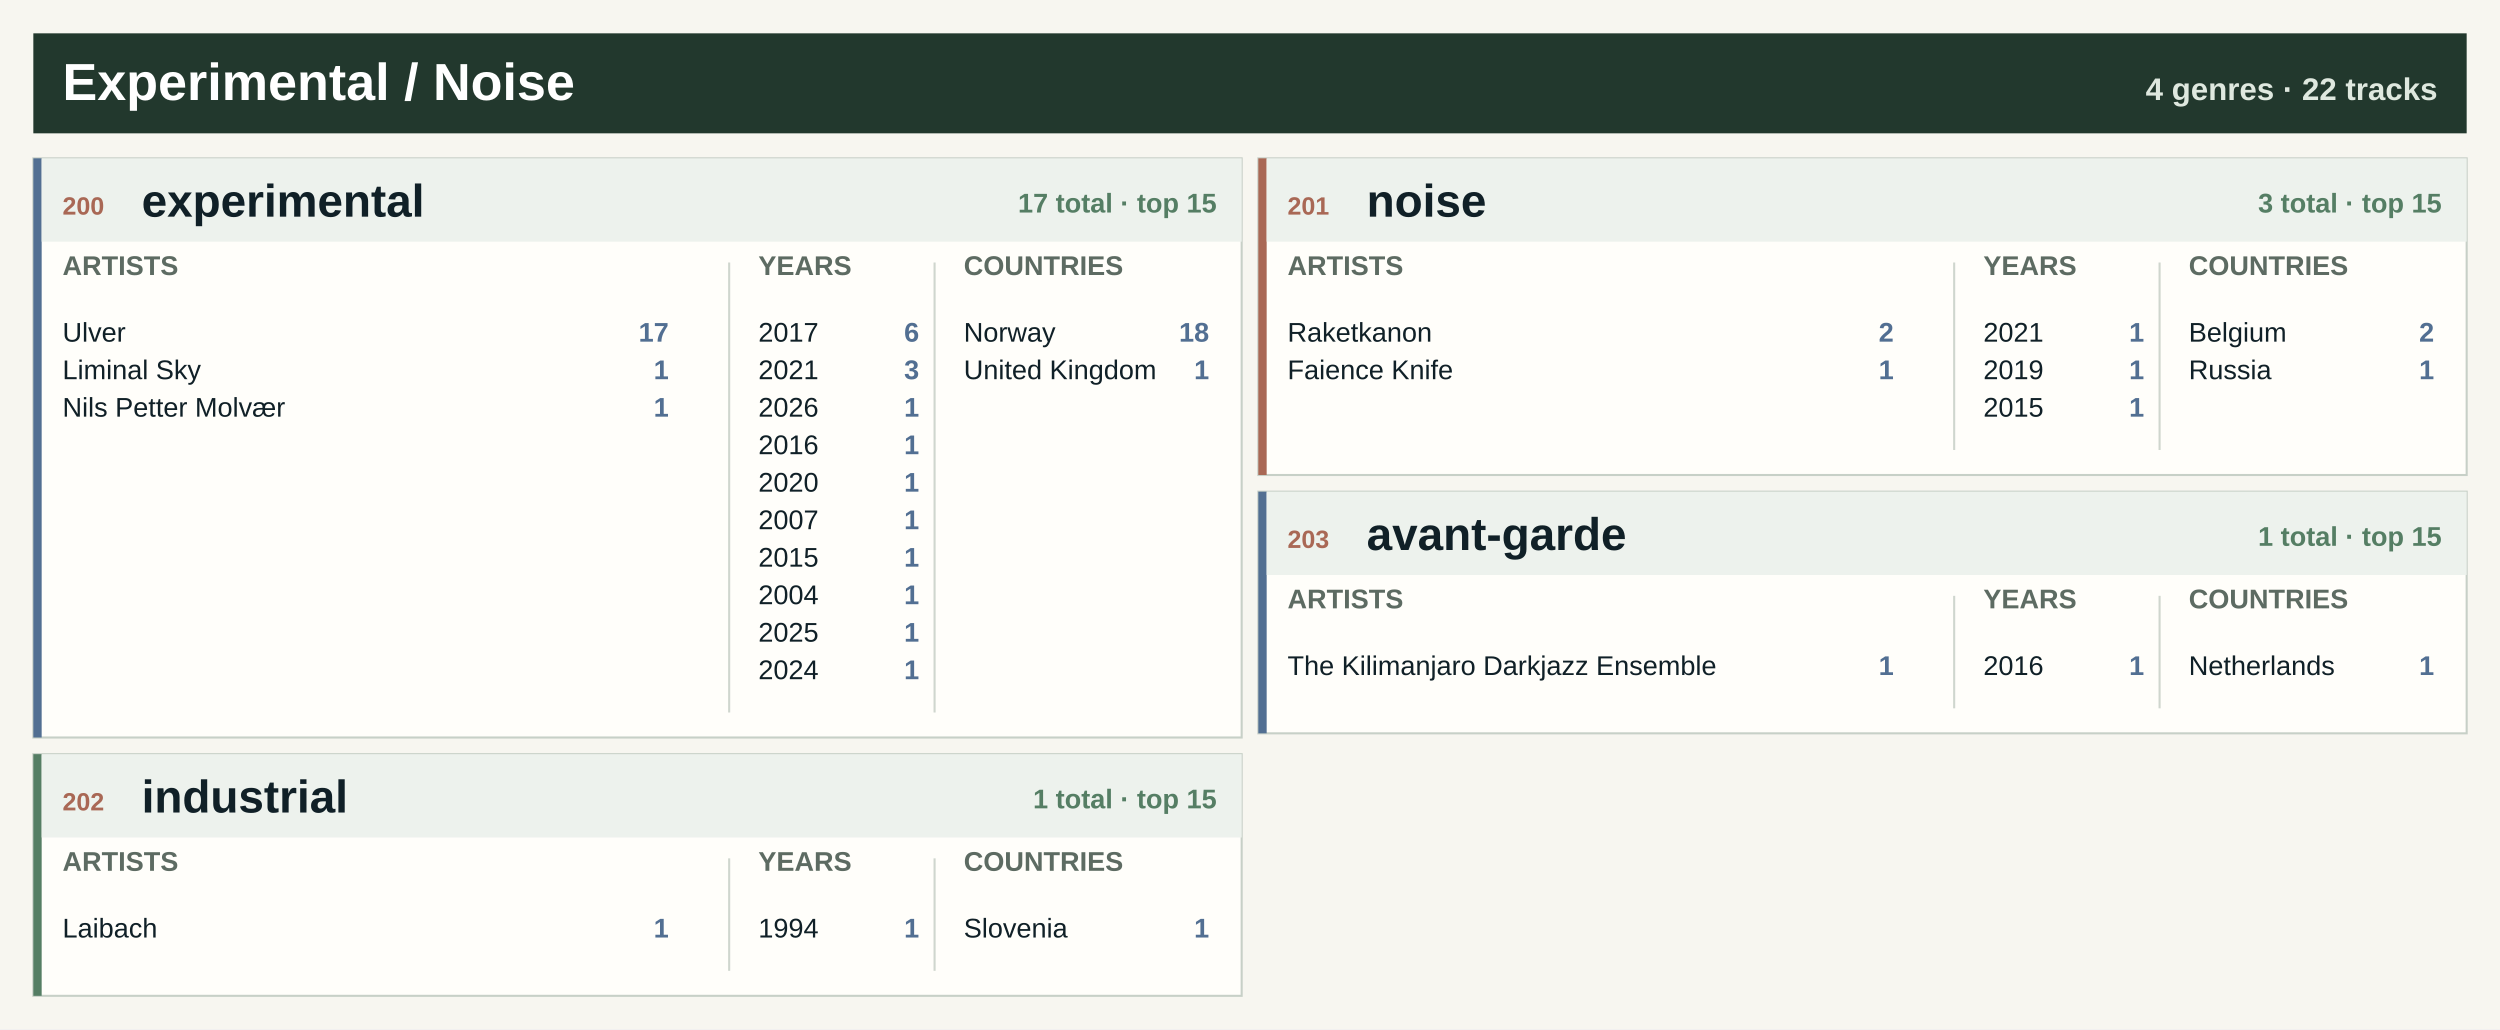
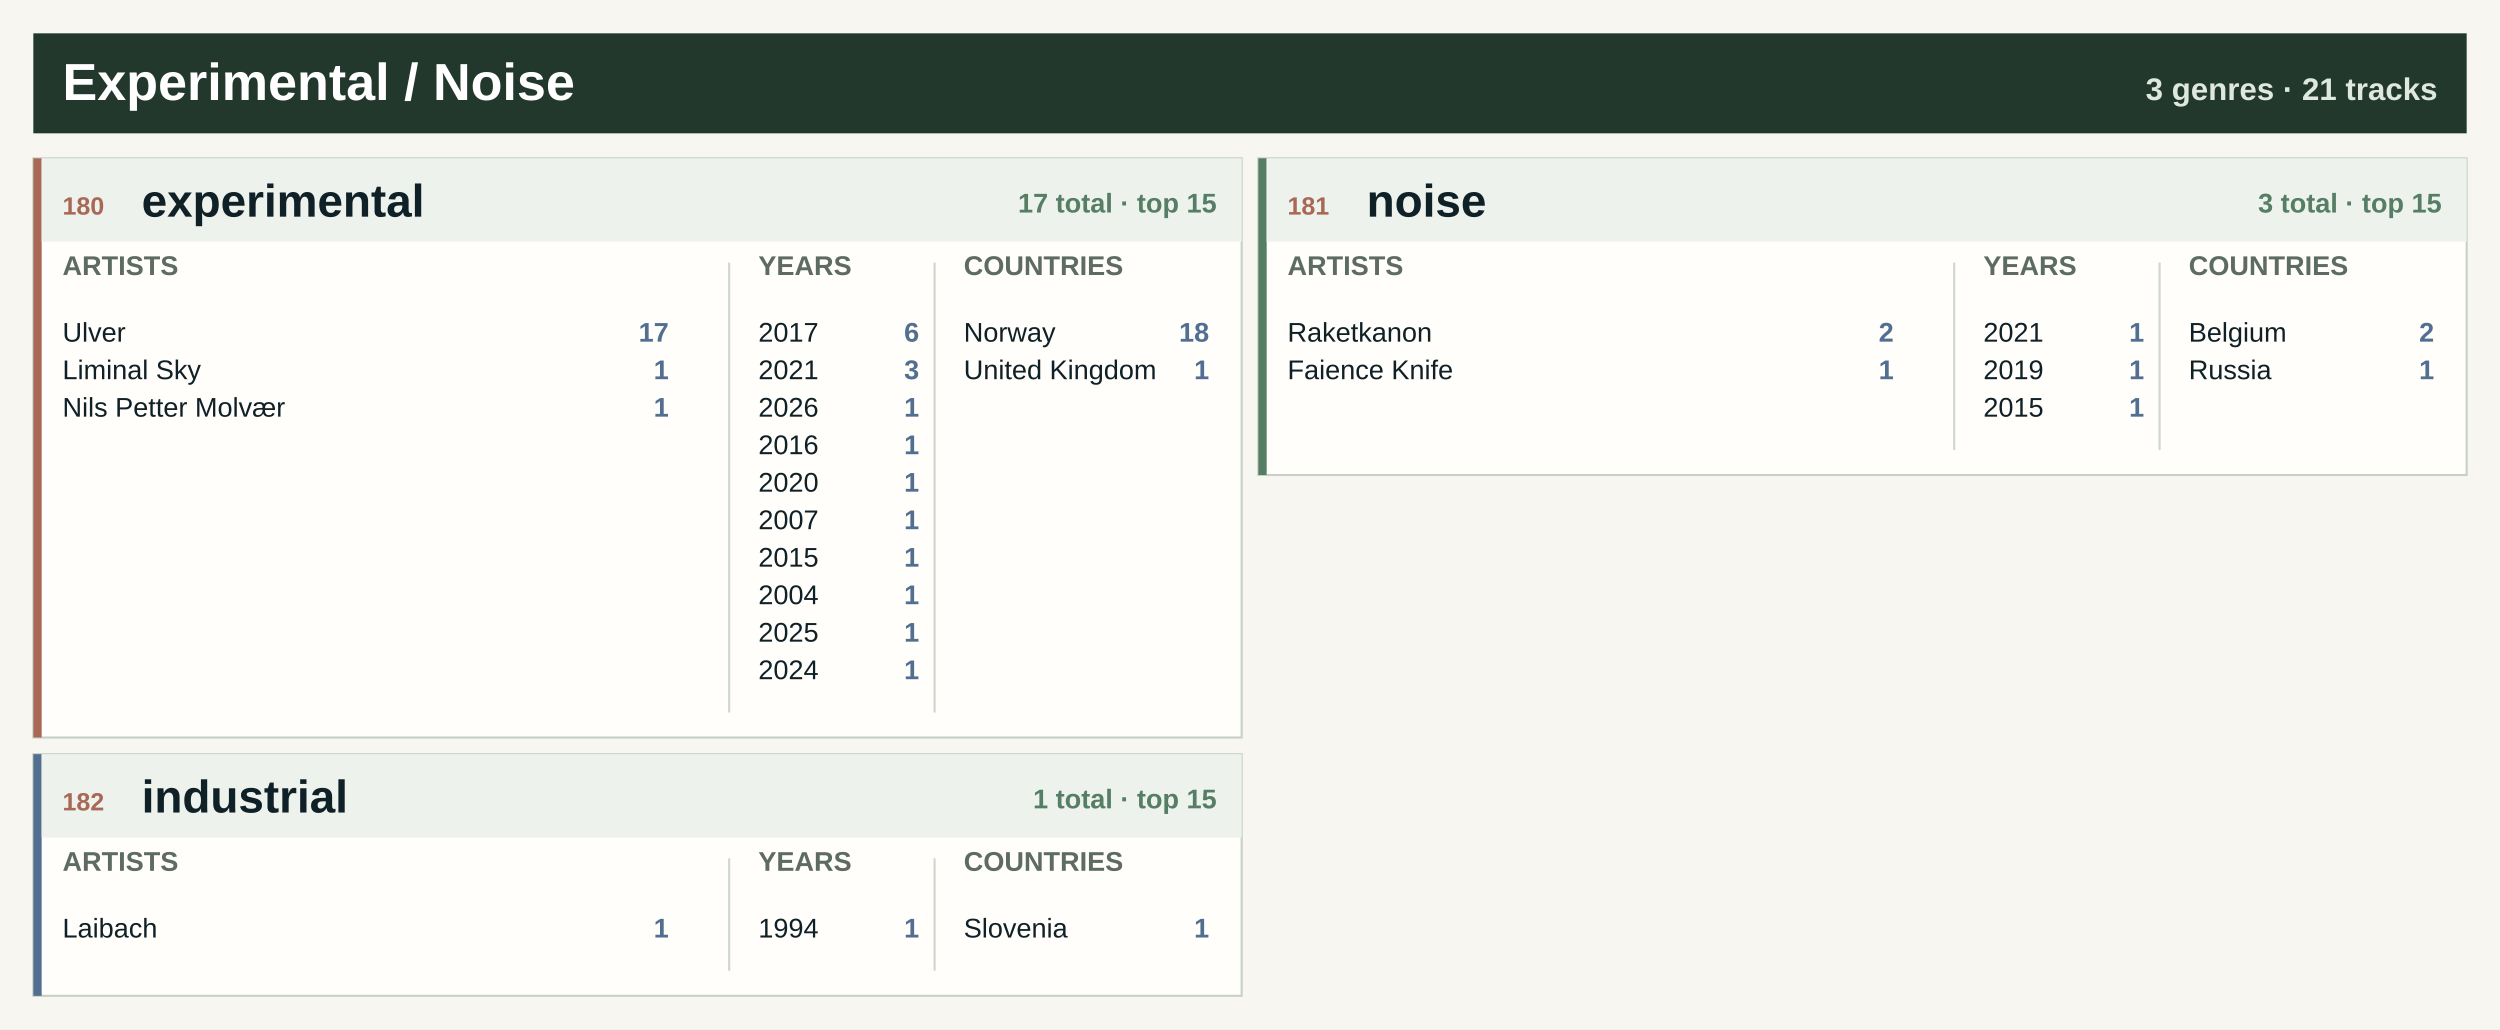
- <svg xmlns="http://www.w3.org/2000/svg" width="1200" height="494.0" viewBox="0 0 1200 494.0" role="img" aria-label="Experimental / Noise genre atlas">
-   <rect width="1200" height="494.0" fill="#f7f6f0" />
+ <svg xmlns="http://www.w3.org/2000/svg" width="1200" height="494" viewBox="0 0 1200 494" role="img" aria-label="Experimental / Noise genre atlas">
+   <rect width="1200" height="494" fill="#f7f6f0" />
  <rect x="16" y="16" width="1168" height="48" fill="#22382d" />
  <text x="30.0" y="48.0" font-family="Segoe UI, Arial, sans-serif" font-size="25" font-weight="800" fill="#ffffff" text-anchor="start">Experimental / Noise</text>
-   <text x="1170.0" y="48.0" font-family="Segoe UI, Arial, sans-serif" font-size="15" font-weight="800" fill="#dfe8df" text-anchor="end">4 genres · 22 tracks</text>
+   <text x="1170.0" y="48.0" font-family="Segoe UI, Arial, sans-serif" font-size="15" font-weight="800" fill="#dfe8df" text-anchor="end">3 genres · 21 tracks</text>
  <rect x="16.0" y="76.0" width="580.0" height="278" fill="#fffefa" stroke="#c7d0c7" />
-   <rect x="16.0" y="76.0" width="4" height="278" fill="#526f92" />
+   <rect x="16.0" y="76.0" width="4" height="278" fill="#a96855" />
  <rect x="20.0" y="76.0" width="576.0" height="40" fill="#edf2ed" />
-   <text x="30.0" y="103.0" font-family="Segoe UI, Arial, sans-serif" font-size="12" font-weight="800" fill="#a96855" text-anchor="start">200</text>
+   <text x="30.0" y="103.0" font-family="Segoe UI, Arial, sans-serif" font-size="12" font-weight="800" fill="#a96855" text-anchor="start">180</text>
  <text x="68.0" y="104.0" font-family="Segoe UI, Arial, sans-serif" font-size="22" font-weight="800" fill="#102027" text-anchor="start">experimental</text>
  <text x="584.0" y="102.0" font-family="Segoe UI, Arial, sans-serif" font-size="13" font-weight="800" fill="#557e64" text-anchor="end">17 total · top 15</text>
  <text x="30.0" y="132.0" font-family="Segoe UI, Arial, sans-serif" font-size="13" font-weight="800" fill="#5d6b62" text-anchor="start">ARTISTS</text>
  <text x="364.0" y="132.0" font-family="Segoe UI, Arial, sans-serif" font-size="13" font-weight="800" fill="#5d6b62" text-anchor="start">YEARS</text>
  <text x="462.6" y="132.0" font-family="Segoe UI, Arial, sans-serif" font-size="13" font-weight="800" fill="#5d6b62" text-anchor="start">COUNTRIES</text>
-   <line x1="350.0" y1="126.0" x2="350.0" y2="342.0" stroke="#cfd6ce" />
-   <line x1="448.6" y1="126.0" x2="448.6" y2="342.0" stroke="#cfd6ce" />
+   <line x1="350.0" y1="126" x2="350.0" y2="342" stroke="#cfd6ce" />
+   <line x1="448.6" y1="126" x2="448.6" y2="342" stroke="#cfd6ce" />
  <text x="30.0" y="164.0" font-family="Segoe UI, Arial, sans-serif" font-size="13" font-weight="400" fill="#102027" text-anchor="start">Ulver</text>
  <text x="321.0" y="164.0" font-family="Segoe UI, Arial, sans-serif" font-size="13" font-weight="800" fill="#526f92" text-anchor="end">17</text>
  <text x="30.0" y="182.0" font-family="Segoe UI, Arial, sans-serif" font-size="13" font-weight="400" fill="#102027" text-anchor="start">Liminal Sky</text>
  <text x="321.0" y="182.0" font-family="Segoe UI, Arial, sans-serif" font-size="13" font-weight="800" fill="#526f92" text-anchor="end">1</text>
  <text x="30.0" y="200.0" font-family="Segoe UI, Arial, sans-serif" font-size="13" font-weight="400" fill="#102027" text-anchor="start">Nils Petter Molvær</text>
  <text x="321.0" y="200.0" font-family="Segoe UI, Arial, sans-serif" font-size="13" font-weight="800" fill="#526f92" text-anchor="end">1</text>
  <text x="364.0" y="164.0" font-family="Segoe UI, Arial, sans-serif" font-size="13" font-weight="400" fill="#102027" text-anchor="start">2017</text>
  <text x="441.2" y="164.0" font-family="Segoe UI, Arial, sans-serif" font-size="13" font-weight="800" fill="#526f92" text-anchor="end">6</text>
  <text x="364.0" y="182.0" font-family="Segoe UI, Arial, sans-serif" font-size="13" font-weight="400" fill="#102027" text-anchor="start">2021</text>
  <text x="441.2" y="182.0" font-family="Segoe UI, Arial, sans-serif" font-size="13" font-weight="800" fill="#526f92" text-anchor="end">3</text>
  <text x="364.0" y="200.0" font-family="Segoe UI, Arial, sans-serif" font-size="13" font-weight="400" fill="#102027" text-anchor="start">2026</text>
  <text x="441.2" y="200.0" font-family="Segoe UI, Arial, sans-serif" font-size="13" font-weight="800" fill="#526f92" text-anchor="end">1</text>
  <text x="364.0" y="218.0" font-family="Segoe UI, Arial, sans-serif" font-size="13" font-weight="400" fill="#102027" text-anchor="start">2016</text>
  <text x="441.2" y="218.0" font-family="Segoe UI, Arial, sans-serif" font-size="13" font-weight="800" fill="#526f92" text-anchor="end">1</text>
  <text x="364.0" y="236.0" font-family="Segoe UI, Arial, sans-serif" font-size="13" font-weight="400" fill="#102027" text-anchor="start">2020</text>
  <text x="441.2" y="236.0" font-family="Segoe UI, Arial, sans-serif" font-size="13" font-weight="800" fill="#526f92" text-anchor="end">1</text>
  <text x="364.0" y="254.0" font-family="Segoe UI, Arial, sans-serif" font-size="13" font-weight="400" fill="#102027" text-anchor="start">2007</text>
  <text x="441.2" y="254.0" font-family="Segoe UI, Arial, sans-serif" font-size="13" font-weight="800" fill="#526f92" text-anchor="end">1</text>
  <text x="364.0" y="272.0" font-family="Segoe UI, Arial, sans-serif" font-size="13" font-weight="400" fill="#102027" text-anchor="start">2015</text>
  <text x="441.2" y="272.0" font-family="Segoe UI, Arial, sans-serif" font-size="13" font-weight="800" fill="#526f92" text-anchor="end">1</text>
  <text x="364.0" y="290.0" font-family="Segoe UI, Arial, sans-serif" font-size="13" font-weight="400" fill="#102027" text-anchor="start">2004</text>
  <text x="441.2" y="290.0" font-family="Segoe UI, Arial, sans-serif" font-size="13" font-weight="800" fill="#526f92" text-anchor="end">1</text>
  <text x="364.0" y="308.0" font-family="Segoe UI, Arial, sans-serif" font-size="13" font-weight="400" fill="#102027" text-anchor="start">2025</text>
  <text x="441.2" y="308.0" font-family="Segoe UI, Arial, sans-serif" font-size="13" font-weight="800" fill="#526f92" text-anchor="end">1</text>
  <text x="364.0" y="326.0" font-family="Segoe UI, Arial, sans-serif" font-size="13" font-weight="400" fill="#102027" text-anchor="start">2024</text>
  <text x="441.2" y="326.0" font-family="Segoe UI, Arial, sans-serif" font-size="13" font-weight="800" fill="#526f92" text-anchor="end">1</text>
  <text x="462.6" y="164.0" font-family="Segoe UI, Arial, sans-serif" font-size="13" font-weight="400" fill="#102027" text-anchor="start">Norway</text>
  <text x="580.4" y="164.0" font-family="Segoe UI, Arial, sans-serif" font-size="13" font-weight="800" fill="#526f92" text-anchor="end">18</text>
  <text x="462.6" y="182.0" font-family="Segoe UI, Arial, sans-serif" font-size="13" font-weight="400" fill="#102027" text-anchor="start">United Kingdom</text>
  <text x="580.4" y="182.0" font-family="Segoe UI, Arial, sans-serif" font-size="13" font-weight="800" fill="#526f92" text-anchor="end">1</text>
  <rect x="604.0" y="76.0" width="580.0" height="152" fill="#fffefa" stroke="#c7d0c7" />
-   <rect x="604.0" y="76.0" width="4" height="152" fill="#a96855" />
+   <rect x="604.0" y="76.0" width="4" height="152" fill="#557e64" />
  <rect x="608.0" y="76.0" width="576.0" height="40" fill="#edf2ed" />
-   <text x="618.0" y="103.0" font-family="Segoe UI, Arial, sans-serif" font-size="12" font-weight="800" fill="#a96855" text-anchor="start">201</text>
+   <text x="618.0" y="103.0" font-family="Segoe UI, Arial, sans-serif" font-size="12" font-weight="800" fill="#a96855" text-anchor="start">181</text>
  <text x="656.0" y="104.0" font-family="Segoe UI, Arial, sans-serif" font-size="22" font-weight="800" fill="#102027" text-anchor="start">noise</text>
  <text x="1172.0" y="102.0" font-family="Segoe UI, Arial, sans-serif" font-size="13" font-weight="800" fill="#557e64" text-anchor="end">3 total · top 15</text>
  <text x="618.0" y="132.0" font-family="Segoe UI, Arial, sans-serif" font-size="13" font-weight="800" fill="#5d6b62" text-anchor="start">ARTISTS</text>
  <text x="952.0" y="132.0" font-family="Segoe UI, Arial, sans-serif" font-size="13" font-weight="800" fill="#5d6b62" text-anchor="start">YEARS</text>
  <text x="1050.6" y="132.0" font-family="Segoe UI, Arial, sans-serif" font-size="13" font-weight="800" fill="#5d6b62" text-anchor="start">COUNTRIES</text>
-   <line x1="938.0" y1="126.0" x2="938.0" y2="216.0" stroke="#cfd6ce" />
-   <line x1="1036.6" y1="126.0" x2="1036.6" y2="216.0" stroke="#cfd6ce" />
+   <line x1="938.0" y1="126" x2="938.0" y2="216" stroke="#cfd6ce" />
+   <line x1="1036.6" y1="126" x2="1036.6" y2="216" stroke="#cfd6ce" />
  <text x="618.0" y="164.0" font-family="Segoe UI, Arial, sans-serif" font-size="13" font-weight="400" fill="#102027" text-anchor="start">Raketkanon</text>
  <text x="909.0" y="164.0" font-family="Segoe UI, Arial, sans-serif" font-size="13" font-weight="800" fill="#526f92" text-anchor="end">2</text>
  <text x="618.0" y="182.0" font-family="Segoe UI, Arial, sans-serif" font-size="13" font-weight="400" fill="#102027" text-anchor="start">Faience Knife</text>
  <text x="909.0" y="182.0" font-family="Segoe UI, Arial, sans-serif" font-size="13" font-weight="800" fill="#526f92" text-anchor="end">1</text>
  <text x="952.0" y="164.0" font-family="Segoe UI, Arial, sans-serif" font-size="13" font-weight="400" fill="#102027" text-anchor="start">2021</text>
  <text x="1029.2" y="164.0" font-family="Segoe UI, Arial, sans-serif" font-size="13" font-weight="800" fill="#526f92" text-anchor="end">1</text>
  <text x="952.0" y="182.0" font-family="Segoe UI, Arial, sans-serif" font-size="13" font-weight="400" fill="#102027" text-anchor="start">2019</text>
  <text x="1029.2" y="182.0" font-family="Segoe UI, Arial, sans-serif" font-size="13" font-weight="800" fill="#526f92" text-anchor="end">1</text>
  <text x="952.0" y="200.0" font-family="Segoe UI, Arial, sans-serif" font-size="13" font-weight="400" fill="#102027" text-anchor="start">2015</text>
  <text x="1029.2" y="200.0" font-family="Segoe UI, Arial, sans-serif" font-size="13" font-weight="800" fill="#526f92" text-anchor="end">1</text>
  <text x="1050.6" y="164.0" font-family="Segoe UI, Arial, sans-serif" font-size="13" font-weight="400" fill="#102027" text-anchor="start">Belgium</text>
  <text x="1168.4" y="164.0" font-family="Segoe UI, Arial, sans-serif" font-size="13" font-weight="800" fill="#526f92" text-anchor="end">2</text>
  <text x="1050.6" y="182.0" font-family="Segoe UI, Arial, sans-serif" font-size="13" font-weight="400" fill="#102027" text-anchor="start">Russia</text>
  <text x="1168.4" y="182.0" font-family="Segoe UI, Arial, sans-serif" font-size="13" font-weight="800" fill="#526f92" text-anchor="end">1</text>
  <rect x="16.0" y="362.0" width="580.0" height="116" fill="#fffefa" stroke="#c7d0c7" />
-   <rect x="16.0" y="362.0" width="4" height="116" fill="#557e64" />
+   <rect x="16.0" y="362.0" width="4" height="116" fill="#526f92" />
  <rect x="20.0" y="362.0" width="576.0" height="40" fill="#edf2ed" />
-   <text x="30.0" y="389.0" font-family="Segoe UI, Arial, sans-serif" font-size="12" font-weight="800" fill="#a96855" text-anchor="start">202</text>
+   <text x="30.0" y="389.0" font-family="Segoe UI, Arial, sans-serif" font-size="12" font-weight="800" fill="#a96855" text-anchor="start">182</text>
  <text x="68.0" y="390.0" font-family="Segoe UI, Arial, sans-serif" font-size="22" font-weight="800" fill="#102027" text-anchor="start">industrial</text>
  <text x="584.0" y="388.0" font-family="Segoe UI, Arial, sans-serif" font-size="13" font-weight="800" fill="#557e64" text-anchor="end">1 total · top 15</text>
  <text x="30.0" y="418.0" font-family="Segoe UI, Arial, sans-serif" font-size="13" font-weight="800" fill="#5d6b62" text-anchor="start">ARTISTS</text>
  <text x="364.0" y="418.0" font-family="Segoe UI, Arial, sans-serif" font-size="13" font-weight="800" fill="#5d6b62" text-anchor="start">YEARS</text>
  <text x="462.6" y="418.0" font-family="Segoe UI, Arial, sans-serif" font-size="13" font-weight="800" fill="#5d6b62" text-anchor="start">COUNTRIES</text>
-   <line x1="350.0" y1="412.0" x2="350.0" y2="466.0" stroke="#cfd6ce" />
-   <line x1="448.6" y1="412.0" x2="448.6" y2="466.0" stroke="#cfd6ce" />
+   <line x1="350.0" y1="412" x2="350.0" y2="466" stroke="#cfd6ce" />
+   <line x1="448.6" y1="412" x2="448.6" y2="466" stroke="#cfd6ce" />
  <text x="30.0" y="450.0" font-family="Segoe UI, Arial, sans-serif" font-size="13" font-weight="400" fill="#102027" text-anchor="start">Laibach</text>
  <text x="321.0" y="450.0" font-family="Segoe UI, Arial, sans-serif" font-size="13" font-weight="800" fill="#526f92" text-anchor="end">1</text>
  <text x="364.0" y="450.0" font-family="Segoe UI, Arial, sans-serif" font-size="13" font-weight="400" fill="#102027" text-anchor="start">1994</text>
  <text x="441.2" y="450.0" font-family="Segoe UI, Arial, sans-serif" font-size="13" font-weight="800" fill="#526f92" text-anchor="end">1</text>
  <text x="462.6" y="450.0" font-family="Segoe UI, Arial, sans-serif" font-size="13" font-weight="400" fill="#102027" text-anchor="start">Slovenia</text>
  <text x="580.4" y="450.0" font-family="Segoe UI, Arial, sans-serif" font-size="13" font-weight="800" fill="#526f92" text-anchor="end">1</text>
-   <rect x="604.0" y="236.0" width="580.0" height="116" fill="#fffefa" stroke="#c7d0c7" />
-   <rect x="604.0" y="236.0" width="4" height="116" fill="#526f92" />
-   <rect x="608.0" y="236.0" width="576.0" height="40" fill="#edf2ed" />
-   <text x="618.0" y="263.0" font-family="Segoe UI, Arial, sans-serif" font-size="12" font-weight="800" fill="#a96855" text-anchor="start">203</text>
-   <text x="656.0" y="264.0" font-family="Segoe UI, Arial, sans-serif" font-size="22" font-weight="800" fill="#102027" text-anchor="start">avant-garde</text>
-   <text x="1172.0" y="262.0" font-family="Segoe UI, Arial, sans-serif" font-size="13" font-weight="800" fill="#557e64" text-anchor="end">1 total · top 15</text>
-   <text x="618.0" y="292.0" font-family="Segoe UI, Arial, sans-serif" font-size="13" font-weight="800" fill="#5d6b62" text-anchor="start">ARTISTS</text>
-   <text x="952.0" y="292.0" font-family="Segoe UI, Arial, sans-serif" font-size="13" font-weight="800" fill="#5d6b62" text-anchor="start">YEARS</text>
-   <text x="1050.6" y="292.0" font-family="Segoe UI, Arial, sans-serif" font-size="13" font-weight="800" fill="#5d6b62" text-anchor="start">COUNTRIES</text>
-   <line x1="938.0" y1="286.0" x2="938.0" y2="340.0" stroke="#cfd6ce" />
-   <line x1="1036.6" y1="286.0" x2="1036.6" y2="340.0" stroke="#cfd6ce" />
-   <text x="618.0" y="324.0" font-family="Segoe UI, Arial, sans-serif" font-size="13" font-weight="400" fill="#102027" text-anchor="start">The Kilimanjaro Darkjazz Ensemble</text>
-   <text x="909.0" y="324.0" font-family="Segoe UI, Arial, sans-serif" font-size="13" font-weight="800" fill="#526f92" text-anchor="end">1</text>
-   <text x="952.0" y="324.0" font-family="Segoe UI, Arial, sans-serif" font-size="13" font-weight="400" fill="#102027" text-anchor="start">2016</text>
-   <text x="1029.2" y="324.0" font-family="Segoe UI, Arial, sans-serif" font-size="13" font-weight="800" fill="#526f92" text-anchor="end">1</text>
-   <text x="1050.6" y="324.0" font-family="Segoe UI, Arial, sans-serif" font-size="13" font-weight="400" fill="#102027" text-anchor="start">Netherlands</text>
-   <text x="1168.4" y="324.0" font-family="Segoe UI, Arial, sans-serif" font-size="13" font-weight="800" fill="#526f92" text-anchor="end">1</text>
</svg>
